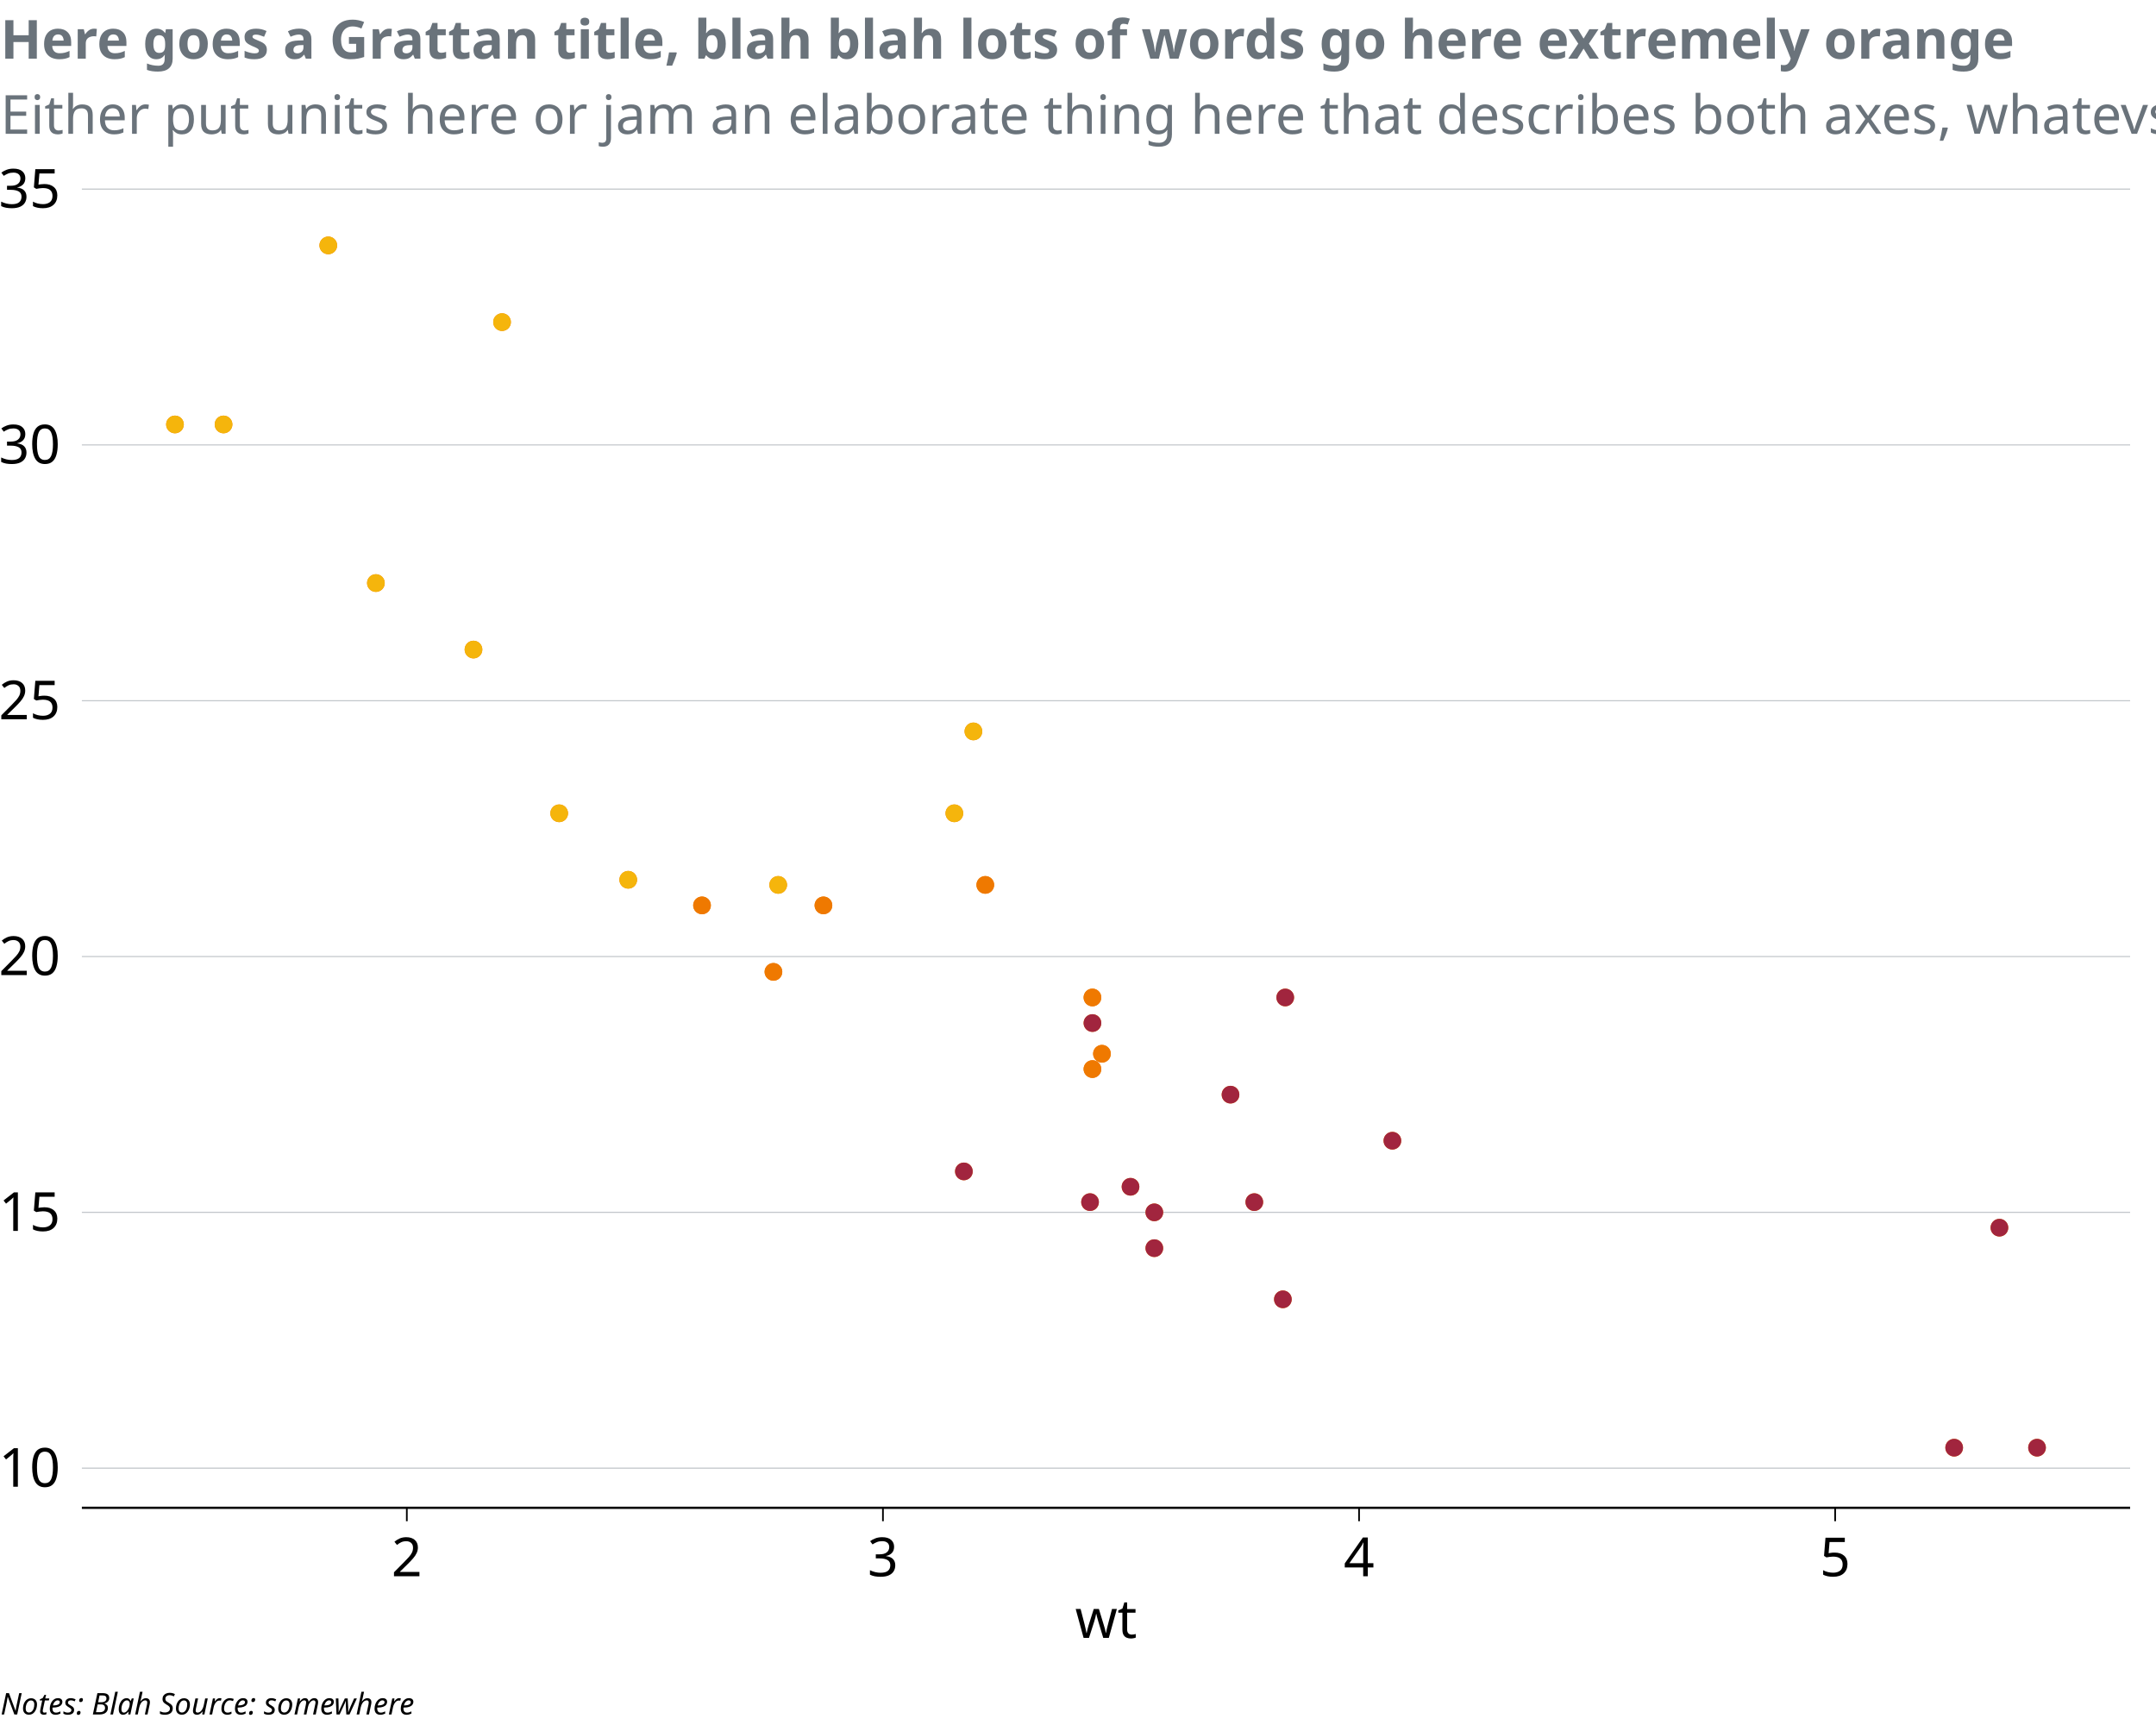
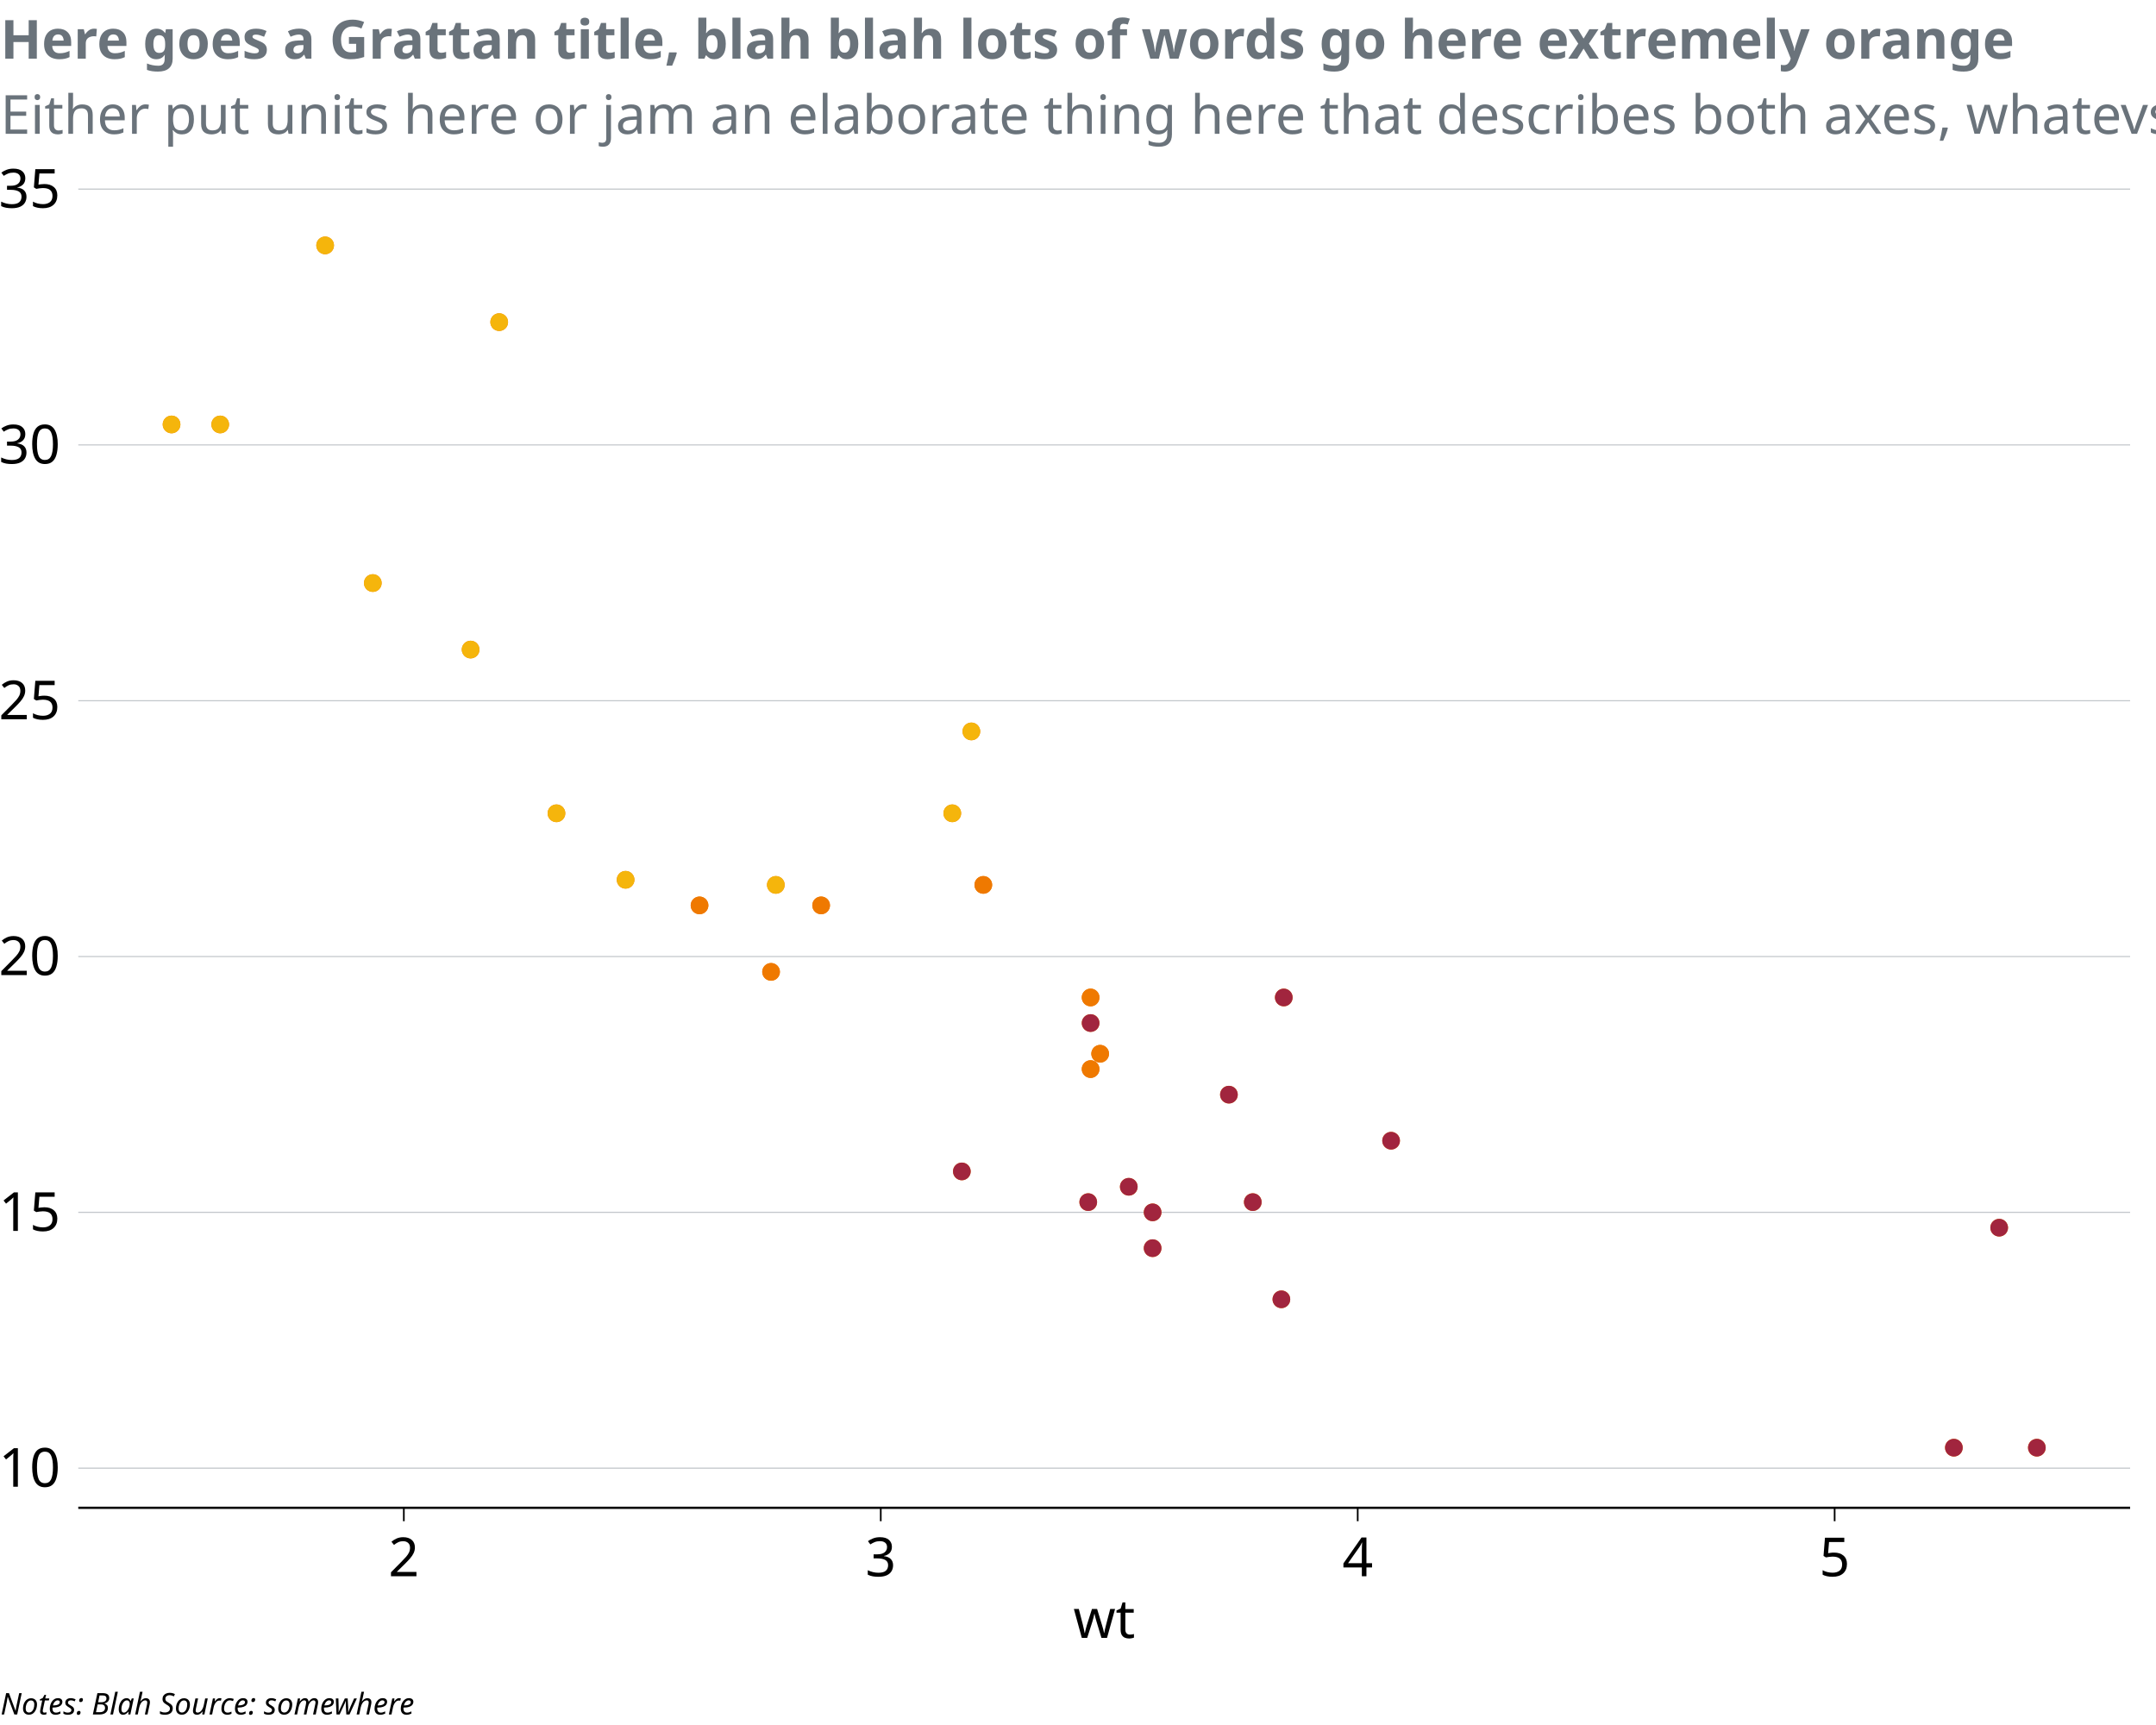
<svg xmlns="http://www.w3.org/2000/svg" class="svglite" data-engine-version="2.0" width="720.00pt" height="576.00pt" viewBox="0 0 720.00 576.00">
  <defs>
    <style type="text/css">
    .svglite line, .svglite polyline, .svglite polygon, .svglite path, .svglite rect, .svglite circle {
      fill: none;
      stroke: #000000;
      stroke-linecap: round;
      stroke-linejoin: round;
      stroke-miterlimit: 10.00;
    }
  </style>
  </defs>
  <rect width="100%" height="100%" style="stroke: none; fill: #FFFFFF;" />
  <defs>
    <clipPath id="cpMC4wMHw3MjAuMDB8MC4wMHw1NzYuMDA=">
      <rect x="0.00" y="0.00" width="720.00" height="576.00" />
    </clipPath>
  </defs>
  <g clip-path="url(#cpMC4wMHw3MjAuMDB8MC4wMHw1NzYuMDA=)">
-     <rect x="-0" y="0.00" width="720.00" height="576.00" style="stroke-width: 0.75; stroke: none; fill: #FFFFFF;" />
+     <rect x="0.00" y="0.00" width="720.00" height="576.00" style="stroke-width: 0.75; stroke: none; fill: #FFFFFF;" />
  </g>
  <defs>
-     <clipPath id="cpMjcuMzR8NzExLjM2fDYxLjg2fDUwMy40Nw==">
-       <rect x="27.34" y="61.86" width="684.02" height="441.61" />
+     <clipPath id="cpMjYuMTR8NzExLjM2fDYxLjg2fDUwMy40Nw==">
+       <rect x="26.14" y="61.86" width="685.22" height="441.61" />
    </clipPath>
  </defs>
-   <g clip-path="url(#cpMjcuMzR8NzExLjM2fDYxLjg2fDUwMy40Nw==)">
-     <rect x="27.34" y="61.86" width="684.02" height="441.61" style="stroke-width: 0.75; stroke: none; fill: #FFFFFF;" />
-     <polyline points="27.34,490.23 711.36,490.23 " style="stroke-width: 0.38; stroke: #C3C7CB; stroke-linecap: butt;" />
-     <polyline points="27.34,404.82 711.36,404.82 " style="stroke-width: 0.38; stroke: #C3C7CB; stroke-linecap: butt;" />
-     <polyline points="27.34,319.40 711.36,319.40 " style="stroke-width: 0.38; stroke: #C3C7CB; stroke-linecap: butt;" />
-     <polyline points="27.34,233.98 711.36,233.98 " style="stroke-width: 0.38; stroke: #C3C7CB; stroke-linecap: butt;" />
-     <polyline points="27.34,148.56 711.36,148.56 " style="stroke-width: 0.38; stroke: #C3C7CB; stroke-linecap: butt;" />
-     <polyline points="27.34,63.15 711.36,63.15 " style="stroke-width: 0.38; stroke: #C3C7CB; stroke-linecap: butt;" />
-     <circle cx="234.44" cy="302.32" r="2.60" style="stroke-width: 0.71; stroke: #EF7900; fill: #EF7900;" />
-     <circle cx="274.99" cy="302.32" r="2.60" style="stroke-width: 0.71; stroke: #EF7900; fill: #EF7900;" />
-     <circle cx="186.74" cy="271.57" r="2.60" style="stroke-width: 0.71; stroke: #EF7900; fill: #EF7900;" />
-     <circle cx="329.04" cy="295.48" r="2.60" style="stroke-width: 0.71; stroke: #EF7900; fill: #EF7900;" />
-     <circle cx="364.82" cy="341.61" r="2.60" style="stroke-width: 0.71; stroke: #EF7900; fill: #EF7900;" />
-     <circle cx="368.00" cy="351.86" r="2.60" style="stroke-width: 0.71; stroke: #EF7900; fill: #EF7900;" />
-     <circle cx="385.49" cy="416.78" r="2.60" style="stroke-width: 0.71; stroke: #EF7900; fill: #EF7900;" />
-     <circle cx="325.07" cy="244.23" r="2.60" style="stroke-width: 0.71; stroke: #EF7900; fill: #EF7900;" />
-     <circle cx="318.71" cy="271.57" r="2.60" style="stroke-width: 0.71; stroke: #EF7900; fill: #EF7900;" />
-     <circle cx="364.82" cy="333.07" r="2.60" style="stroke-width: 0.71; stroke: #EF7900; fill: #EF7900;" />
-     <circle cx="364.82" cy="356.98" r="2.60" style="stroke-width: 0.71; stroke: #EF7900; fill: #EF7900;" />
-     <circle cx="464.99" cy="380.90" r="2.60" style="stroke-width: 0.71; stroke: #EF7900; fill: #EF7900;" />
-     <circle cx="410.93" cy="365.52" r="2.60" style="stroke-width: 0.71; stroke: #EF7900; fill: #EF7900;" />
-     <circle cx="418.88" cy="401.40" r="2.60" style="stroke-width: 0.71; stroke: #EF7900; fill: #EF7900;" />
-     <circle cx="652.60" cy="483.40" r="2.60" style="stroke-width: 0.71; stroke: #EF7900; fill: #EF7900;" />
-     <circle cx="680.27" cy="483.40" r="2.60" style="stroke-width: 0.71; stroke: #EF7900; fill: #EF7900;" />
-     <circle cx="667.71" cy="409.94" r="2.60" style="stroke-width: 0.71; stroke: #EF7900; fill: #EF7900;" />
-     <circle cx="167.66" cy="107.56" r="2.60" style="stroke-width: 0.71; stroke: #EF7900; fill: #EF7900;" />
-     <circle cx="74.65" cy="141.73" r="2.60" style="stroke-width: 0.71; stroke: #EF7900; fill: #EF7900;" />
-     <circle cx="109.63" cy="81.94" r="2.60" style="stroke-width: 0.71; stroke: #EF7900; fill: #EF7900;" />
-     <circle cx="209.80" cy="293.77" r="2.60" style="stroke-width: 0.71; stroke: #EF7900; fill: #EF7900;" />
-     <circle cx="377.54" cy="396.28" r="2.60" style="stroke-width: 0.71; stroke: #EF7900; fill: #EF7900;" />
-     <circle cx="364.02" cy="401.40" r="2.60" style="stroke-width: 0.71; stroke: #EF7900; fill: #EF7900;" />
-     <circle cx="428.42" cy="433.86" r="2.60" style="stroke-width: 0.71; stroke: #EF7900; fill: #EF7900;" />
-     <circle cx="429.21" cy="333.07" r="2.60" style="stroke-width: 0.71; stroke: #EF7900; fill: #EF7900;" />
-     <circle cx="125.53" cy="194.69" r="2.60" style="stroke-width: 0.71; stroke: #EF7900; fill: #EF7900;" />
-     <circle cx="158.12" cy="216.90" r="2.60" style="stroke-width: 0.71; stroke: #EF7900; fill: #EF7900;" />
-     <circle cx="58.43" cy="141.73" r="2.60" style="stroke-width: 0.71; stroke: #EF7900; fill: #EF7900;" />
-     <circle cx="321.89" cy="391.15" r="2.60" style="stroke-width: 0.71; stroke: #EF7900; fill: #EF7900;" />
-     <circle cx="258.29" cy="324.52" r="2.60" style="stroke-width: 0.71; stroke: #EF7900; fill: #EF7900;" />
-     <circle cx="385.49" cy="404.82" r="2.60" style="stroke-width: 0.71; stroke: #EF7900; fill: #EF7900;" />
-     <circle cx="259.88" cy="295.48" r="2.60" style="stroke-width: 0.71; stroke: #EF7900; fill: #EF7900;" />
-     <circle cx="234.44" cy="302.32" r="2.60" style="stroke-width: 0.71; stroke: #EF7900; fill: #EF7900;" />
-     <circle cx="274.99" cy="302.32" r="2.60" style="stroke-width: 0.71; stroke: #EF7900; fill: #EF7900;" />
-     <circle cx="186.74" cy="271.57" r="2.60" style="stroke-width: 0.71; stroke: #F5B50C; fill: #F5B50C;" />
-     <circle cx="329.04" cy="295.48" r="2.60" style="stroke-width: 0.71; stroke: #EF7900; fill: #EF7900;" />
-     <circle cx="364.82" cy="341.61" r="2.60" style="stroke-width: 0.71; stroke: #A1253E; fill: #A1253E;" />
-     <circle cx="368.00" cy="351.86" r="2.60" style="stroke-width: 0.71; stroke: #EF7900; fill: #EF7900;" />
-     <circle cx="385.49" cy="416.78" r="2.60" style="stroke-width: 0.71; stroke: #A1253E; fill: #A1253E;" />
-     <circle cx="325.07" cy="244.23" r="2.60" style="stroke-width: 0.71; stroke: #F5B50C; fill: #F5B50C;" />
-     <circle cx="318.71" cy="271.57" r="2.60" style="stroke-width: 0.71; stroke: #F5B50C; fill: #F5B50C;" />
-     <circle cx="364.82" cy="333.07" r="2.60" style="stroke-width: 0.71; stroke: #EF7900; fill: #EF7900;" />
-     <circle cx="364.82" cy="356.98" r="2.60" style="stroke-width: 0.71; stroke: #EF7900; fill: #EF7900;" />
-     <circle cx="464.99" cy="380.90" r="2.60" style="stroke-width: 0.71; stroke: #A1253E; fill: #A1253E;" />
-     <circle cx="410.93" cy="365.52" r="2.60" style="stroke-width: 0.71; stroke: #A1253E; fill: #A1253E;" />
-     <circle cx="418.88" cy="401.40" r="2.60" style="stroke-width: 0.71; stroke: #A1253E; fill: #A1253E;" />
-     <circle cx="652.60" cy="483.40" r="2.60" style="stroke-width: 0.71; stroke: #A1253E; fill: #A1253E;" />
-     <circle cx="680.27" cy="483.40" r="2.60" style="stroke-width: 0.71; stroke: #A1253E; fill: #A1253E;" />
-     <circle cx="667.71" cy="409.94" r="2.60" style="stroke-width: 0.71; stroke: #A1253E; fill: #A1253E;" />
-     <circle cx="167.66" cy="107.56" r="2.60" style="stroke-width: 0.71; stroke: #F5B50C; fill: #F5B50C;" />
-     <circle cx="74.65" cy="141.73" r="2.60" style="stroke-width: 0.71; stroke: #F5B50C; fill: #F5B50C;" />
-     <circle cx="109.63" cy="81.94" r="2.60" style="stroke-width: 0.71; stroke: #F5B50C; fill: #F5B50C;" />
-     <circle cx="209.80" cy="293.77" r="2.60" style="stroke-width: 0.71; stroke: #F5B50C; fill: #F5B50C;" />
-     <circle cx="377.54" cy="396.28" r="2.60" style="stroke-width: 0.71; stroke: #A1253E; fill: #A1253E;" />
-     <circle cx="364.02" cy="401.40" r="2.60" style="stroke-width: 0.71; stroke: #A1253E; fill: #A1253E;" />
-     <circle cx="428.42" cy="433.86" r="2.60" style="stroke-width: 0.71; stroke: #A1253E; fill: #A1253E;" />
-     <circle cx="429.21" cy="333.07" r="2.60" style="stroke-width: 0.71; stroke: #A1253E; fill: #A1253E;" />
-     <circle cx="125.53" cy="194.69" r="2.60" style="stroke-width: 0.71; stroke: #F5B50C; fill: #F5B50C;" />
-     <circle cx="158.12" cy="216.90" r="2.60" style="stroke-width: 0.71; stroke: #F5B50C; fill: #F5B50C;" />
-     <circle cx="58.43" cy="141.73" r="2.60" style="stroke-width: 0.71; stroke: #F5B50C; fill: #F5B50C;" />
-     <circle cx="321.89" cy="391.15" r="2.60" style="stroke-width: 0.71; stroke: #A1253E; fill: #A1253E;" />
-     <circle cx="258.29" cy="324.52" r="2.60" style="stroke-width: 0.71; stroke: #EF7900; fill: #EF7900;" />
-     <circle cx="385.49" cy="404.82" r="2.60" style="stroke-width: 0.71; stroke: #A1253E; fill: #A1253E;" />
-     <circle cx="259.88" cy="295.48" r="2.60" style="stroke-width: 0.71; stroke: #F5B50C; fill: #F5B50C;" />
+   <g clip-path="url(#cpMjYuMTR8NzExLjM2fDYxLjg2fDUwMy40Nw==)">
+     <rect x="26.14" y="61.86" width="685.22" height="441.61" style="stroke-width: 0.75; stroke: none; fill: #FFFFFF;" />
+     <polyline points="26.14,490.23 711.36,490.23 " style="stroke-width: 0.38; stroke: #C3C7CB; stroke-linecap: butt;" />
+     <polyline points="26.14,404.82 711.36,404.82 " style="stroke-width: 0.38; stroke: #C3C7CB; stroke-linecap: butt;" />
+     <polyline points="26.14,319.40 711.36,319.40 " style="stroke-width: 0.38; stroke: #C3C7CB; stroke-linecap: butt;" />
+     <polyline points="26.14,233.98 711.36,233.98 " style="stroke-width: 0.38; stroke: #C3C7CB; stroke-linecap: butt;" />
+     <polyline points="26.14,148.56 711.36,148.56 " style="stroke-width: 0.38; stroke: #C3C7CB; stroke-linecap: butt;" />
+     <polyline points="26.14,63.15 711.36,63.15 " style="stroke-width: 0.38; stroke: #C3C7CB; stroke-linecap: butt;" />
+     <circle cx="233.61" cy="302.32" r="2.60" style="stroke-width: 0.71; stroke: #EF7900; fill: #EF7900;" />
+     <circle cx="274.22" cy="302.32" r="2.60" style="stroke-width: 0.71; stroke: #EF7900; fill: #EF7900;" />
+     <circle cx="185.83" cy="271.57" r="2.60" style="stroke-width: 0.71; stroke: #EF7900; fill: #EF7900;" />
+     <circle cx="328.38" cy="295.48" r="2.60" style="stroke-width: 0.71; stroke: #EF7900; fill: #EF7900;" />
+     <circle cx="364.21" cy="341.61" r="2.60" style="stroke-width: 0.71; stroke: #EF7900; fill: #EF7900;" />
+     <circle cx="367.40" cy="351.86" r="2.60" style="stroke-width: 0.71; stroke: #EF7900; fill: #EF7900;" />
+     <circle cx="384.92" cy="416.78" r="2.60" style="stroke-width: 0.71; stroke: #EF7900; fill: #EF7900;" />
+     <circle cx="324.39" cy="244.23" r="2.60" style="stroke-width: 0.71; stroke: #EF7900; fill: #EF7900;" />
+     <circle cx="318.02" cy="271.57" r="2.60" style="stroke-width: 0.71; stroke: #EF7900; fill: #EF7900;" />
+     <circle cx="364.21" cy="333.07" r="2.60" style="stroke-width: 0.71; stroke: #EF7900; fill: #EF7900;" />
+     <circle cx="364.21" cy="356.98" r="2.60" style="stroke-width: 0.71; stroke: #EF7900; fill: #EF7900;" />
+     <circle cx="464.56" cy="380.90" r="2.60" style="stroke-width: 0.71; stroke: #EF7900; fill: #EF7900;" />
+     <circle cx="410.40" cy="365.52" r="2.60" style="stroke-width: 0.71; stroke: #EF7900; fill: #EF7900;" />
+     <circle cx="418.37" cy="401.40" r="2.60" style="stroke-width: 0.71; stroke: #EF7900; fill: #EF7900;" />
+     <circle cx="652.50" cy="483.40" r="2.60" style="stroke-width: 0.71; stroke: #EF7900; fill: #EF7900;" />
+     <circle cx="680.21" cy="483.40" r="2.60" style="stroke-width: 0.71; stroke: #EF7900; fill: #EF7900;" />
+     <circle cx="667.63" cy="409.94" r="2.60" style="stroke-width: 0.71; stroke: #EF7900; fill: #EF7900;" />
+     <circle cx="166.71" cy="107.56" r="2.60" style="stroke-width: 0.71; stroke: #EF7900; fill: #EF7900;" />
+     <circle cx="73.54" cy="141.73" r="2.60" style="stroke-width: 0.71; stroke: #EF7900; fill: #EF7900;" />
+     <circle cx="108.58" cy="81.94" r="2.60" style="stroke-width: 0.71; stroke: #EF7900; fill: #EF7900;" />
+     <circle cx="208.92" cy="293.77" r="2.60" style="stroke-width: 0.71; stroke: #EF7900; fill: #EF7900;" />
+     <circle cx="376.96" cy="396.28" r="2.60" style="stroke-width: 0.71; stroke: #EF7900; fill: #EF7900;" />
+     <circle cx="363.42" cy="401.40" r="2.60" style="stroke-width: 0.71; stroke: #EF7900; fill: #EF7900;" />
+     <circle cx="427.92" cy="433.86" r="2.60" style="stroke-width: 0.71; stroke: #EF7900; fill: #EF7900;" />
+     <circle cx="428.72" cy="333.07" r="2.60" style="stroke-width: 0.71; stroke: #EF7900; fill: #EF7900;" />
+     <circle cx="124.50" cy="194.69" r="2.60" style="stroke-width: 0.71; stroke: #EF7900; fill: #EF7900;" />
+     <circle cx="157.16" cy="216.90" r="2.60" style="stroke-width: 0.71; stroke: #EF7900; fill: #EF7900;" />
+     <circle cx="57.29" cy="141.73" r="2.60" style="stroke-width: 0.71; stroke: #EF7900; fill: #EF7900;" />
+     <circle cx="321.21" cy="391.15" r="2.60" style="stroke-width: 0.71; stroke: #EF7900; fill: #EF7900;" />
+     <circle cx="257.50" cy="324.52" r="2.60" style="stroke-width: 0.71; stroke: #EF7900; fill: #EF7900;" />
+     <circle cx="384.92" cy="404.82" r="2.60" style="stroke-width: 0.71; stroke: #EF7900; fill: #EF7900;" />
+     <circle cx="259.09" cy="295.48" r="2.60" style="stroke-width: 0.71; stroke: #EF7900; fill: #EF7900;" />
+     <circle cx="233.61" cy="302.32" r="2.60" style="stroke-width: 0.71; stroke: #EF7900; fill: #EF7900;" />
+     <circle cx="274.22" cy="302.32" r="2.60" style="stroke-width: 0.71; stroke: #EF7900; fill: #EF7900;" />
+     <circle cx="185.83" cy="271.57" r="2.60" style="stroke-width: 0.71; stroke: #F5B50C; fill: #F5B50C;" />
+     <circle cx="328.38" cy="295.48" r="2.60" style="stroke-width: 0.71; stroke: #EF7900; fill: #EF7900;" />
+     <circle cx="364.21" cy="341.61" r="2.60" style="stroke-width: 0.71; stroke: #A1253E; fill: #A1253E;" />
+     <circle cx="367.40" cy="351.86" r="2.60" style="stroke-width: 0.71; stroke: #EF7900; fill: #EF7900;" />
+     <circle cx="384.92" cy="416.78" r="2.60" style="stroke-width: 0.71; stroke: #A1253E; fill: #A1253E;" />
+     <circle cx="324.39" cy="244.23" r="2.60" style="stroke-width: 0.71; stroke: #F5B50C; fill: #F5B50C;" />
+     <circle cx="318.02" cy="271.57" r="2.60" style="stroke-width: 0.71; stroke: #F5B50C; fill: #F5B50C;" />
+     <circle cx="364.21" cy="333.07" r="2.60" style="stroke-width: 0.71; stroke: #EF7900; fill: #EF7900;" />
+     <circle cx="364.21" cy="356.98" r="2.60" style="stroke-width: 0.71; stroke: #EF7900; fill: #EF7900;" />
+     <circle cx="464.56" cy="380.90" r="2.60" style="stroke-width: 0.71; stroke: #A1253E; fill: #A1253E;" />
+     <circle cx="410.40" cy="365.52" r="2.60" style="stroke-width: 0.71; stroke: #A1253E; fill: #A1253E;" />
+     <circle cx="418.37" cy="401.40" r="2.60" style="stroke-width: 0.71; stroke: #A1253E; fill: #A1253E;" />
+     <circle cx="652.50" cy="483.40" r="2.60" style="stroke-width: 0.71; stroke: #A1253E; fill: #A1253E;" />
+     <circle cx="680.21" cy="483.40" r="2.60" style="stroke-width: 0.71; stroke: #A1253E; fill: #A1253E;" />
+     <circle cx="667.63" cy="409.94" r="2.60" style="stroke-width: 0.71; stroke: #A1253E; fill: #A1253E;" />
+     <circle cx="166.71" cy="107.56" r="2.60" style="stroke-width: 0.71; stroke: #F5B50C; fill: #F5B50C;" />
+     <circle cx="73.54" cy="141.73" r="2.60" style="stroke-width: 0.71; stroke: #F5B50C; fill: #F5B50C;" />
+     <circle cx="108.58" cy="81.94" r="2.60" style="stroke-width: 0.71; stroke: #F5B50C; fill: #F5B50C;" />
+     <circle cx="208.92" cy="293.77" r="2.60" style="stroke-width: 0.71; stroke: #F5B50C; fill: #F5B50C;" />
+     <circle cx="376.96" cy="396.28" r="2.60" style="stroke-width: 0.71; stroke: #A1253E; fill: #A1253E;" />
+     <circle cx="363.42" cy="401.40" r="2.60" style="stroke-width: 0.71; stroke: #A1253E; fill: #A1253E;" />
+     <circle cx="427.92" cy="433.86" r="2.60" style="stroke-width: 0.71; stroke: #A1253E; fill: #A1253E;" />
+     <circle cx="428.72" cy="333.07" r="2.60" style="stroke-width: 0.71; stroke: #A1253E; fill: #A1253E;" />
+     <circle cx="124.50" cy="194.69" r="2.60" style="stroke-width: 0.71; stroke: #F5B50C; fill: #F5B50C;" />
+     <circle cx="157.16" cy="216.90" r="2.60" style="stroke-width: 0.71; stroke: #F5B50C; fill: #F5B50C;" />
+     <circle cx="57.29" cy="141.73" r="2.60" style="stroke-width: 0.71; stroke: #F5B50C; fill: #F5B50C;" />
+     <circle cx="321.21" cy="391.15" r="2.60" style="stroke-width: 0.71; stroke: #A1253E; fill: #A1253E;" />
+     <circle cx="257.50" cy="324.52" r="2.60" style="stroke-width: 0.71; stroke: #EF7900; fill: #EF7900;" />
+     <circle cx="384.92" cy="404.82" r="2.60" style="stroke-width: 0.71; stroke: #A1253E; fill: #A1253E;" />
+     <circle cx="259.09" cy="295.48" r="2.60" style="stroke-width: 0.71; stroke: #F5B50C; fill: #F5B50C;" />
  </g>
  <g clip-path="url(#cpMC4wMHw3MjAuMDB8MC4wMHw1NzYuMDA=)">
    <text x="20.17" y="496.43" text-anchor="end" style="font-size: 18.00px; font-family: sans;" textLength="20.02px" lengthAdjust="spacingAndGlyphs">10</text>
    <text x="20.17" y="411.01" text-anchor="end" style="font-size: 18.00px; font-family: sans;" textLength="20.02px" lengthAdjust="spacingAndGlyphs">15</text>
    <text x="20.17" y="325.59" text-anchor="end" style="font-size: 18.00px; font-family: sans;" textLength="20.02px" lengthAdjust="spacingAndGlyphs">20</text>
    <text x="20.17" y="240.18" text-anchor="end" style="font-size: 18.00px; font-family: sans;" textLength="20.02px" lengthAdjust="spacingAndGlyphs">25</text>
    <text x="20.17" y="154.76" text-anchor="end" style="font-size: 18.00px; font-family: sans;" textLength="20.02px" lengthAdjust="spacingAndGlyphs">30</text>
    <text x="20.17" y="69.34" text-anchor="end" style="font-size: 18.00px; font-family: sans;" textLength="20.02px" lengthAdjust="spacingAndGlyphs">35</text>
-     <polyline points="27.34,503.47 711.36,503.47 " style="stroke-width: 0.75; stroke-linecap: butt;" />
-     <polyline points="135.86,507.96 135.86,503.47 " style="stroke-width: 0.56; stroke-linecap: butt;" />
-     <polyline points="294.86,507.96 294.86,503.47 " style="stroke-width: 0.56; stroke-linecap: butt;" />
-     <polyline points="453.86,507.96 453.86,503.47 " style="stroke-width: 0.56; stroke-linecap: butt;" />
-     <polyline points="612.85,507.96 612.85,503.47 " style="stroke-width: 0.56; stroke-linecap: butt;" />
-     <text x="135.86" y="526.32" text-anchor="middle" style="font-size: 18.00px; font-family: sans;" textLength="10.01px" lengthAdjust="spacingAndGlyphs">2</text>
-     <text x="294.86" y="526.32" text-anchor="middle" style="font-size: 18.00px; font-family: sans;" textLength="10.01px" lengthAdjust="spacingAndGlyphs">3</text>
-     <text x="453.86" y="526.32" text-anchor="middle" style="font-size: 18.00px; font-family: sans;" textLength="10.01px" lengthAdjust="spacingAndGlyphs">4</text>
-     <text x="612.85" y="526.32" text-anchor="middle" style="font-size: 18.00px; font-family: sans;" textLength="10.01px" lengthAdjust="spacingAndGlyphs">5</text>
-     <text x="369.35" y="546.93" text-anchor="middle" style="font-size: 18.00px; font-family: sans;" textLength="18.00px" lengthAdjust="spacingAndGlyphs">wt</text>
+     <polyline points="26.14,503.47 711.36,503.47 " style="stroke-width: 0.75; stroke-linecap: butt;" />
+     <polyline points="134.86,507.96 134.86,503.47 " style="stroke-width: 0.56; stroke-linecap: butt;" />
+     <polyline points="294.13,507.96 294.13,503.47 " style="stroke-width: 0.56; stroke-linecap: butt;" />
+     <polyline points="453.41,507.96 453.41,503.47 " style="stroke-width: 0.56; stroke-linecap: butt;" />
+     <polyline points="612.68,507.96 612.68,503.47 " style="stroke-width: 0.56; stroke-linecap: butt;" />
+     <text x="134.86" y="526.32" text-anchor="middle" style="font-size: 18.00px; font-family: sans;" textLength="10.01px" lengthAdjust="spacingAndGlyphs">2</text>
+     <text x="294.13" y="526.32" text-anchor="middle" style="font-size: 18.00px; font-family: sans;" textLength="10.01px" lengthAdjust="spacingAndGlyphs">3</text>
+     <text x="453.41" y="526.32" text-anchor="middle" style="font-size: 18.00px; font-family: sans;" textLength="10.01px" lengthAdjust="spacingAndGlyphs">4</text>
+     <text x="612.68" y="526.32" text-anchor="middle" style="font-size: 18.00px; font-family: sans;" textLength="10.01px" lengthAdjust="spacingAndGlyphs">5</text>
+     <text x="368.75" y="546.93" text-anchor="middle" style="font-size: 18.00px; font-family: sans;" textLength="18.00px" lengthAdjust="spacingAndGlyphs">wt</text>
    <text x="0.14" y="44.68" style="font-size: 18.00px; fill: #6A737B; font-family: sans;" textLength="682.47px" lengthAdjust="spacingAndGlyphs">Either put units here or jam an elaborate thing here that describes both axes, whatevs</text>
    <text x="0.14" y="19.59" style="font-size: 18.00px; font-weight: bold; fill: #6A737B; font-family: sans;" textLength="595.38px" lengthAdjust="spacingAndGlyphs">Here goes a Grattan title, blah blah lots of words go here extremely orange</text>
    <text x="0.14" y="572.49" style="font-size: 9.99px; font-style: italic; font-family: sans;" textLength="143.29px" lengthAdjust="spacingAndGlyphs">Notes: Blah Source: somewhere</text>
  </g>
</svg>
